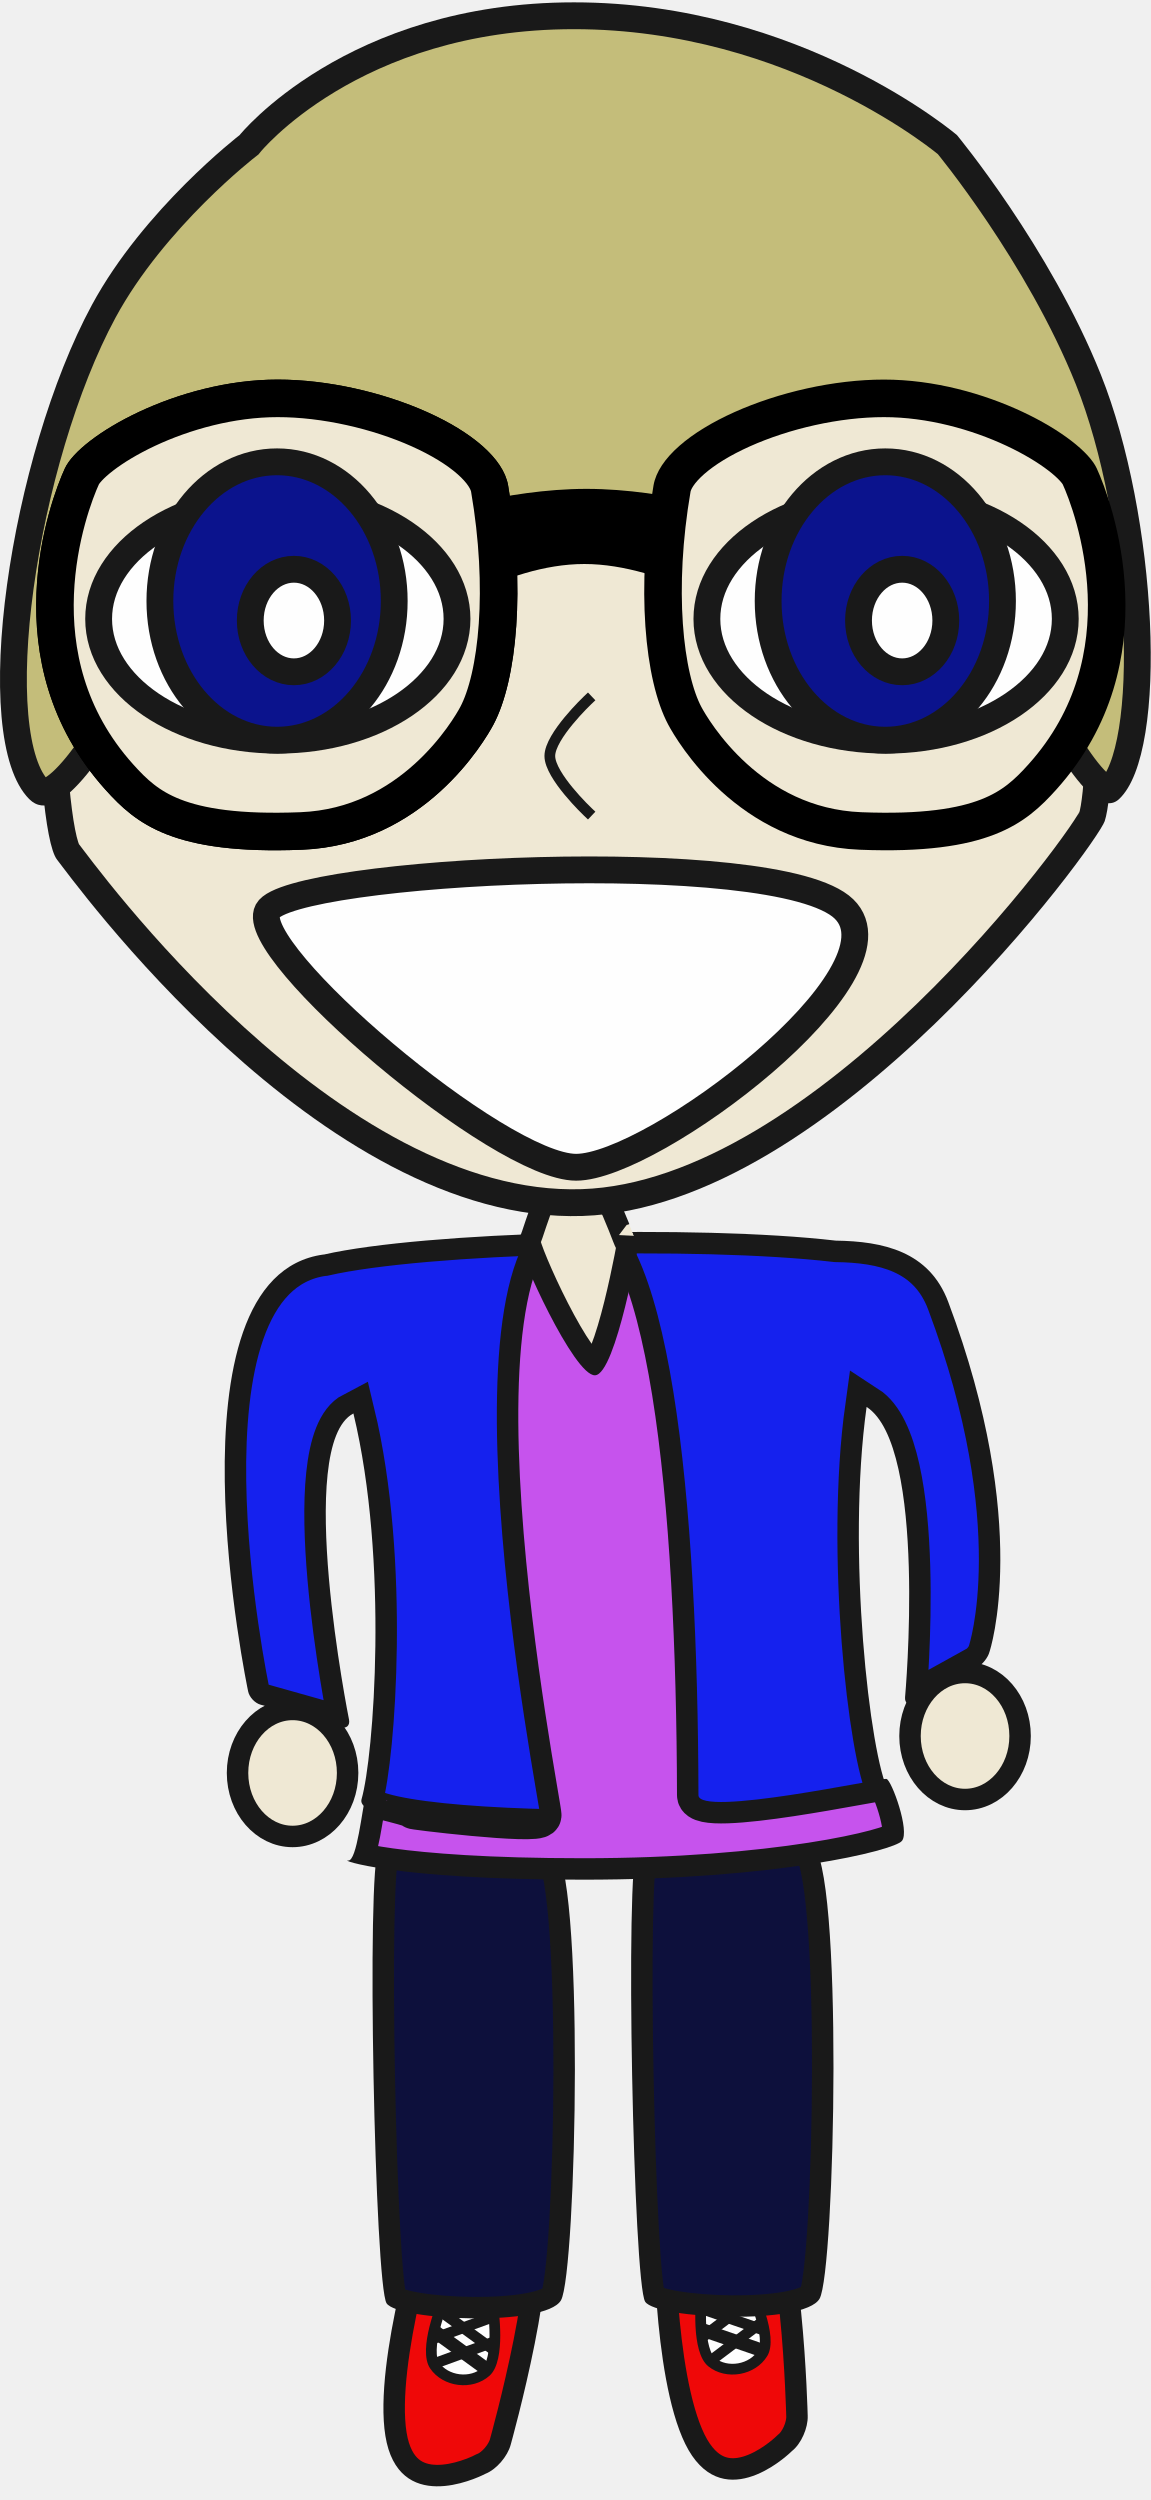
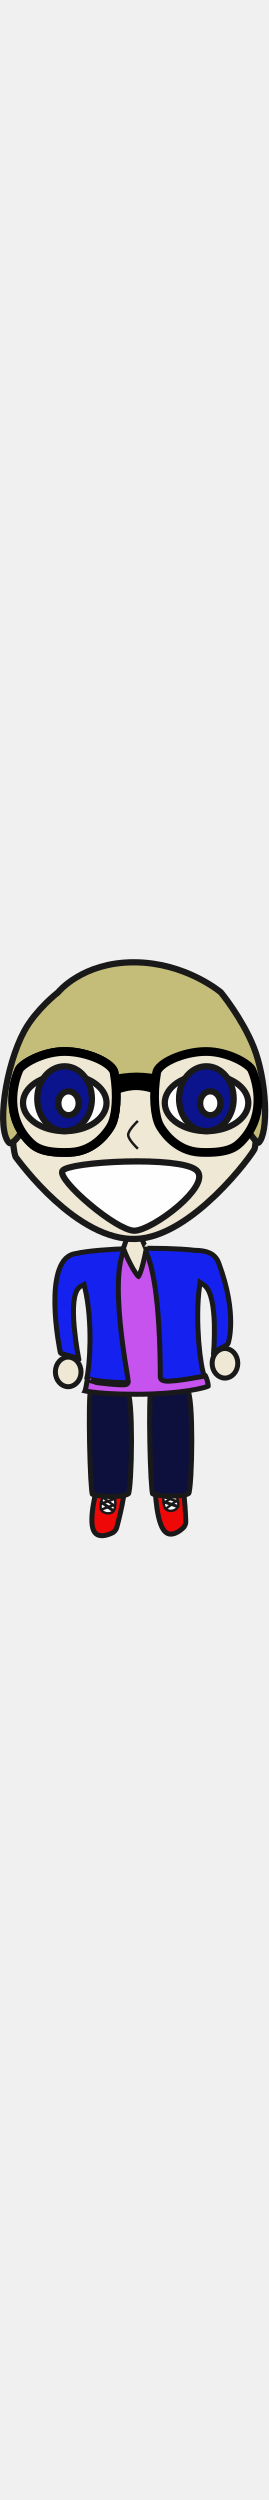
- <svg xmlns="http://www.w3.org/2000/svg" xmlns:xlink="http://www.w3.org/1999/xlink" width="429px" height="932px" viewBox="-6951 -3684 429 932" version="1.1">
+ <svg xmlns="http://www.w3.org/2000/svg" xmlns:xlink="http://www.w3.org/1999/xlink" width="100px" height="932px" viewBox="-6951 -3684 429 932" version="1.1">
  <defs>
    <path d="M-15.577,33.171 C7.481,22.19 68.748,32.047 68.748,32.047 C73.115,32.668 77.565,36.629 78.552,40.952 C78.552,40.952 86.281,66.137 76.655,77.095 C67.028,88.053 -7.646,78.062 -7.646,78.062 C-12.026,77.528 -17.499,74.074 -19.653,70.227 C-19.653,70.227 -38.635,44.152 -15.577,33.171 Z" id="path-1" />
    <mask id="mask-2" maskContentUnits="userSpaceOnUse" maskUnits="objectBoundingBox" x="0" y="0" width="108.487" height="54.248" fill="white">
      <use xlink:href="#path-1" />
    </mask>
    <path d="M4.624,3.937 C10.22,-2.548 21.413,-2.548 27.009,3.937 C32.606,10.422 27.009,29.876 27.009,29.876 L4.624,29.876 C4.624,29.876 -0.972,10.422 4.624,3.937 Z" id="path-3" />
    <mask id="mask-4" maskContentUnits="userSpaceOnUse" maskUnits="objectBoundingBox" x="0" y="0" width="27.36" height="30.802" fill="white">
      <use xlink:href="#path-3" />
    </mask>
    <path d="M-15.577,33.171 C7.481,22.19 68.748,32.047 68.748,32.047 C73.115,32.668 77.565,36.629 78.552,40.952 C78.552,40.952 86.281,66.137 76.655,77.095 C67.028,88.053 -7.646,78.062 -7.646,78.062 C-12.026,77.528 -17.499,74.074 -19.653,70.227 C-19.653,70.227 -38.635,44.152 -15.577,33.171 Z" id="path-5" />
    <mask id="mask-6" maskContentUnits="userSpaceOnUse" maskUnits="objectBoundingBox" x="0" y="0" width="108.487" height="54.248" fill="white">
      <use xlink:href="#path-5" />
    </mask>
    <path d="M4.624,3.937 C10.22,-2.548 21.413,-2.548 27.009,3.937 C32.606,10.422 27.009,29.876 27.009,29.876 L4.624,29.876 C4.624,29.876 -0.972,10.422 4.624,3.937 Z" id="path-7" />
    <mask id="mask-8" maskContentUnits="userSpaceOnUse" maskUnits="objectBoundingBox" x="0" y="0" width="27.36" height="30.802" fill="white">
      <use xlink:href="#path-7" />
    </mask>
    <path d="M9.29,5.87 C21.188,-0.932 69.477,-0.922 74.293,5.87 C79.109,12.663 78.553,168.799 74.293,175.353 C70.033,181.907 15.244,185.203 9.29,175.353 C3.336,165.503 -2.608,12.673 9.29,5.87 Z" id="path-9" />
    <mask id="mask-10" maskContentUnits="userSpaceOnUse" maskUnits="objectBoundingBox" x="0" y="0" width="75.281" height="180.793" fill="white">
      <use xlink:href="#path-9" />
    </mask>
    <path d="M63.122,263.628 C75.02,256.825 123.31,256.836 128.126,263.628 C132.942,270.42 132.386,426.557 128.126,433.111 C123.866,439.665 69.076,442.96 63.122,433.111 C57.169,423.261 51.224,270.43 63.122,263.628 Z" id="path-11" />
    <mask id="mask-12" maskContentUnits="userSpaceOnUse" maskUnits="objectBoundingBox" x="0" y="0" width="75.281" height="180.793" fill="white">
      <use xlink:href="#path-11" />
    </mask>
    <path d="M240.068,99.5 C232.542,153.53 241.319,229.825 248.229,242.815 C257.902,261.001 46.78,263.143 51.789,245.744 C56.308,230.046 62.015,156.96 48.753,101.938 C26.551,113.482 47.121,216.102 47.121,216.102 C47.533,218.262 46.141,219.527 44.02,218.93 L14.115,210.503 C11.99,209.904 9.913,207.664 9.493,205.495 C9.493,205.495 -23.077,50.963 37.601,42.686 C37.674,42.683 37.747,42.681 37.82,42.678 C74.987,34.208 176.773,31.509 228.587,37.506 C246.191,37.759 263.398,41.442 270.497,60.346 C301.771,143.62 285.893,190.772 285.893,190.772 C285.353,192.921 283.29,195.501 281.358,196.573 L257.593,209.75 C255.662,210.82 254.235,209.913 254.409,207.722 C254.409,207.722 262.89,114.306 240.068,99.5 Z" id="path-13" />
    <mask id="mask-14" maskContentUnits="userSpaceOnUse" maskUnits="objectBoundingBox" x="0" y="0" width="289.161" height="223.419" fill="white">
      <use xlink:href="#path-13" />
    </mask>
    <path d="M71.622,248.94 C67.688,248.734 117.991,254.928 118.328,251.771 C118.665,248.614 73.397,24.162 133.182,23.741 C167.412,23.5 177.142,137.426 177.384,244.23 C177.403,252.58 245.569,237.735 247.476,238.18 C249.383,238.625 256.316,257.702 253.213,261.318 C250.111,264.934 206.074,275.748 134.423,275.748 C62.771,275.748 43.49,268.186 46.785,268.602 C50.08,269.017 51.976,249.339 53.386,244.153 C53.539,243.588 74.95,249.115 71.622,248.94 Z" id="path-15" />
    <mask id="mask-16" maskContentUnits="userSpaceOnUse" maskUnits="objectBoundingBox" x="0" y="0" width="207.566" height="252.007" fill="white">
      <use xlink:href="#path-15" />
    </mask>
    <path d="M122.175,22.76 C125.185,19.944 121.433,21.944 123.977,21.504 C126.521,21.063 153.649,4.18 161.343,13.126 C169.037,22.071 154.509,49.582 153.603,52.84 C152.698,56.098 154.848,53.627 154.848,53.627 C154.848,53.627 112.904,83.248 107.129,77.937 C101.353,72.626 119.165,25.575 122.175,22.76 Z" id="path-17" />
    <mask id="mask-18" maskContentUnits="userSpaceOnUse" maskUnits="objectBoundingBox" x="0" y="0" width="57.598" height="68.059" fill="white">
      <use xlink:href="#path-17" />
    </mask>
    <path d="M21.297,169.445 C24.036,167.046 33.229,126.571 76.464,89.93 C112.786,59.147 180.029,38.265 219.898,37.744 C264.728,37.159 333.853,64.331 368.547,99.074 C401.435,132.009 401.006,165.282 404.019,169.445 C415.735,185.631 417.359,289.315 411.83,306.13 C409.132,314.332 310.56,450.249 217.204,453.313 C119.181,456.53 26.107,326.549 21.297,320.518 C11.905,308.742 10.61,178.801 21.297,169.445 Z" id="path-19" />
    <mask id="mask-20" maskContentUnits="userSpaceOnUse" maskUnits="objectBoundingBox" x="0" y="0" width="401.123" height="415.637" fill="white">
      <use xlink:href="#path-19" />
    </mask>
    <path d="M89.319,50.378 C89.319,50.378 129.064,0.875 213.964,0.875 C298.865,0.875 356.764,50.378 356.764,50.378 C356.764,50.378 391.396,92.172 410.379,139.621 C431.316,191.953 436.001,280.283 417.196,297.889 C397.437,316.389 343.444,163.76 335.159,158.69 C326.796,153.574 307.109,206.164 208.082,206.164 C109.055,206.164 110.369,151.21 99.12,164.851 C87.378,179.091 33.252,320.347 10.885,297.889 C-12.133,274.777 4.053,169.574 34.258,113.687 C53.605,77.889 89.319,50.378 89.319,50.378 Z" id="path-21" />
    <mask id="mask-22" maskContentUnits="userSpaceOnUse" maskUnits="objectBoundingBox" x="0" y="0" width="429" height="299.428" fill="white">
      <use xlink:href="#path-21" />
    </mask>
    <path d="M10.711,33.104 C16.296,21.003 52.545,3.12307181e-15 90.036,0 C127.528,0 172.453,19.154 175.943,39.47 C182.443,77.295 179.333,111.937 170.481,128.595 C167.15,134.864 144.522,173.467 99.052,175.274 C51.071,177.18 37.255,165.629 25.732,152.786 C-17.02,105.138 5.125,45.204 10.711,33.104 Z" id="path-23" />
    <mask id="mask-24" maskContentUnits="userSpaceOnUse" maskUnits="objectBoundingBox" x="0" y="0" width="179.408" height="175.481" fill="white">
      <use xlink:href="#path-23" />
    </mask>
    <path d="M144.749,50.929 C144.749,50.929 174.624,40.743 205.16,40.743 C235.697,40.743 266.284,50.929 266.284,50.929 L266.284,90.398 C266.284,90.398 234.413,68.754 204.359,68.754 C174.304,68.754 144.749,90.398 144.749,90.398 L144.749,50.929 Z" id="path-25" />
    <mask id="mask-26" maskContentUnits="userSpaceOnUse" maskUnits="objectBoundingBox" x="0" y="0" width="121.535" height="49.655" fill="white">
      <use xlink:href="#path-25" />
    </mask>
    <path d="M10.711,33.104 C16.296,21.003 52.545,3.12307181e-15 90.036,0 C127.528,0 172.453,19.154 175.943,39.47 C182.443,77.295 179.333,111.937 170.481,128.595 C167.15,134.864 144.522,173.467 99.052,175.274 C51.071,177.18 37.255,165.629 25.732,152.786 C-17.02,105.138 5.125,45.204 10.711,33.104 Z" id="path-27" />
    <mask id="mask-28" maskContentUnits="userSpaceOnUse" maskUnits="objectBoundingBox" x="0" y="0" width="179.408" height="175.481" fill="white">
      <use xlink:href="#path-27" />
    </mask>
    <path d="M237.394,33.104 C242.979,21.003 279.228,3.12307181e-15 316.719,0 C354.211,0 399.136,19.154 402.627,39.47 C409.126,77.295 406.016,111.937 397.164,128.595 C393.833,134.864 371.205,173.467 325.735,175.274 C277.754,177.18 263.938,165.629 252.415,152.786 C209.663,105.138 231.808,45.204 237.394,33.104 Z" id="path-29" />
    <mask id="mask-30" maskContentUnits="userSpaceOnUse" maskUnits="objectBoundingBox" x="0" y="0" width="179.408" height="175.481" fill="white">
      <use xlink:href="#path-29" />
    </mask>
  </defs>
  <g id="Group-10" stroke="none" stroke-width="1" fill="none" fill-rule="evenodd" transform="translate(-6951, -3684)">
    <g id="Group-17" transform="translate(83, 425)">
      <g id="Group-16" transform="translate(89.76533, 448.6248) rotate(8) translate(-89.76533, -448.6248) translate(62.26532, 393.6248)" stroke="#191919">
        <use id="Rectangle-9" mask="url(#mask-2)" stroke-width="16" fill="#EF0808" transform="translate(27.24356, 55.10515) rotate(-90) translate(-27.24356, -55.10515) " xlink:href="#path-1" />
        <g id="Group-19" transform="translate(27.5, 55) rotate(-90) translate(-27.5, -55) translate(11.5, 40.5)">
          <use id="Rectangle-10" mask="url(#mask-4)" stroke-width="8" fill="#FEFEFE" transform="translate(15.81673, 14.47464) rotate(-91) translate(-15.81673, -14.47464) " xlink:href="#path-3" />
          <path d="M4.636,8.597 L22.479,18.095" id="Line" stroke-width="5" stroke-linecap="square" transform="translate(13.55724, 13.3461) rotate(-90) translate(-13.55724, -13.3461) " />
          <path d="M11.547,10.033 L30.407,20.072" id="Line" stroke-width="4" stroke-linecap="square" transform="translate(20.97698, 15.0522) rotate(-90) translate(-20.97698, -15.0522) " />
          <path d="M3.146,9.489 L20.989,18.986" id="Line" stroke-width="4" stroke-linecap="square" transform="translate(12.06724, 14.23744) scale(-1, 1) rotate(-90) translate(-12.06724, -14.23744) " />
          <path d="M12.733,9.321 L31.593,19.36" id="Line" stroke-width="4" stroke-linecap="square" transform="translate(22.163, 14.34059) scale(-1, 1) rotate(-90) translate(-22.163, -14.34059) " />
        </g>
      </g>
      <g id="Group-16" transform="translate(190.2179, 444.637) rotate(-9) translate(-190.2179, -444.637) translate(162.7179, 389.637)" stroke="#191919">
        <use id="Rectangle-9" mask="url(#mask-6)" stroke-width="16" fill="#EF0808" transform="translate(27.24356, 55.10515) rotate(-90) translate(-27.24356, -55.10515) " xlink:href="#path-5" />
        <g id="Group-19" transform="translate(27.5, 55) rotate(-90) translate(-27.5, -55) translate(11.5, 40.5)">
          <use id="Rectangle-10" mask="url(#mask-8)" stroke-width="8" fill="#FEFEFE" transform="translate(15.81673, 14.47464) rotate(-91) translate(-15.81673, -14.47464) " xlink:href="#path-7" />
          <path d="M4.636,8.597 L22.479,18.095" id="Line" stroke-width="5" stroke-linecap="square" transform="translate(13.55724, 13.3461) rotate(-90) translate(-13.55724, -13.3461) " />
          <path d="M11.547,10.033 L30.407,20.072" id="Line" stroke-width="4" stroke-linecap="square" transform="translate(20.97698, 15.0522) rotate(-90) translate(-20.97698, -15.0522) " />
          <path d="M3.146,9.489 L20.989,18.986" id="Line" stroke-width="4" stroke-linecap="square" transform="translate(12.06724, 14.23744) scale(-1, 1) rotate(-90) translate(-12.06724, -14.23744) " />
          <path d="M12.733,9.321 L31.593,19.36" id="Line" stroke-width="4" stroke-linecap="square" transform="translate(22.163, 14.34059) scale(-1, 1) rotate(-90) translate(-22.163, -14.34059) " />
        </g>
      </g>
      <path d="M243.988,68.645 C243.988,68.645 244.501,75.95 241.563,80.169 C238.625,84.387 232.812,84.689 232.812,84.689" id="Line" stroke="#979797" stroke-linecap="square" />
      <path d="M255.535,68.199 C255.535,68.199 256.049,75.504 253.111,79.723 C250.172,83.941 244.36,84.243 244.36,84.243" id="Line" stroke="#979797" stroke-linecap="square" transform="translate(249.9647, 76.22099) scale(-1, 1) translate(-249.9647, -76.22099) " />
      <path d="M204.875,116.331 L215.942,126.594" id="Line" stroke="#000000" stroke-linecap="square" />
      <path d="M198.915,113.657 L210.727,125.702 L198.915,113.657 Z" id="Line" stroke="#000000" stroke-linecap="square" transform="translate(204.821, 119.6798) scale(-1, 1) translate(-204.821, -119.6798) " />
      <g id="Group-18" transform="translate(150.235, 257.1639)" stroke="#191919" stroke-width="16" fill="#0D103C">
        <use id="Rectangle-16" mask="url(#mask-10)" transform="translate(40.05919, 91.16866) scale(-1, 1) rotate(1) translate(-40.05919, -91.16866) " xlink:href="#path-9" />
      </g>
      <use id="Rectangle-16" stroke="#191919" mask="url(#mask-12)" stroke-width="16" fill="#0D103C" transform="translate(93.89197, 348.9263) scale(-1, 1) rotate(1) translate(-93.89197, -348.9263) " xlink:href="#path-11" />
      <use id="Combined-Shape" stroke="#191919" mask="url(#mask-14)" stroke-width="16" fill="#1521EE" xlink:href="#path-13" />
      <use id="Rectangle-8" stroke="#191919" mask="url(#mask-16)" stroke-width="16" fill="#C653ED" xlink:href="#path-15" />
      <use id="Rectangle-6" stroke="#191919" mask="url(#mask-18)" stroke-width="16" fill="#EFE8D4" transform="translate(134.7831, 44.54488) rotate(-45) translate(-134.7831, -44.54488) " xlink:href="#path-17" />
      <ellipse id="Oval-5" stroke="#191919" stroke-width="8" fill="#EFE8D4" cx="276.771" cy="222.182" rx="20.52" ry="23.675" />
      <ellipse id="Oval-5" stroke="#191919" stroke-width="8" fill="#EFE8D4" cx="26.073" cy="235.956" rx="20.52" ry="23.675" />
    </g>
    <use id="Rectangle-4" stroke="#191919" mask="url(#mask-20)" stroke-width="20" fill="#EFE8D4" xlink:href="#path-19" />
    <use id="Rectangle-3" stroke="#191919" mask="url(#mask-22)" stroke-width="20" fill="#C4BD7A" xlink:href="#path-21" />
    <g id="Group-7" transform="translate(13.48286, 141.5065)" stroke="#000000">
      <use id="Rectangle-8" mask="url(#mask-24)" stroke-width="28" fill="#EFE8D4" xlink:href="#path-23" />
      <use id="Rectangle-9" mask="url(#mask-26)" stroke-width="2" fill="#000000" xlink:href="#path-25" />
      <use id="Rectangle-8" mask="url(#mask-28)" stroke-width="28" fill="#EFE8D4" xlink:href="#path-27" />
      <use id="Rectangle-8" mask="url(#mask-30)" stroke-width="28" fill="#EFE8D4" transform="translate(316.387, 87.74034) scale(-1, 1) translate(-316.387, -87.74034) " xlink:href="#path-29" />
    </g>
    <path d="M214.782,324.286 C243.417,324.286 339.396,396.551 314.632,420.585 C289.868,444.618 107.902,434.976 99.776,419.896 C91.651,404.816 186.148,324.286 214.782,324.286 Z" id="Triangle" stroke="#191919" stroke-width="10" fill="#FEFEFE" transform="translate(208.9782, 379.7209) scale(1, -1) translate(-208.9782, -379.7209) " />
    <path d="M191.211,274.758 C191.211,274.758 204.621,288.909 212.049,288.909 C219.476,288.909 232.886,274.758 232.886,274.758" id="Line" stroke="#191919" stroke-width="4" stroke-linecap="square" transform="translate(212.0486, 281.8338) scale(1, -1) rotate(90) translate(-212.0486, -281.8338) " />
    <g id="Group-2" transform="translate(36, 172)" stroke="#191919" stroke-width="10">
      <ellipse id="Oval" fill="#FEFEFE" cx="67.573" cy="58.727" rx="66.801" ry="45.21" />
      <ellipse id="Oval-2" fill="#0B138D" cx="67.287" cy="52.052" rx="43.678" ry="51.886" />
      <ellipse id="Oval-3" fill="#FEFEFE" cx="73.568" cy="59.334" rx="16.272" ry="19.116" />
    </g>
    <g id="Group-4" transform="translate(263, 172)" stroke="#191919" stroke-width="10">
      <ellipse id="Oval" fill="#FEFEFE" cx="67.33" cy="58.727" rx="66.801" ry="45.21" />
      <ellipse id="Oval-2" fill="#0B138D" cx="67.045" cy="52.052" rx="43.678" ry="51.886" />
      <ellipse id="Oval-3" fill="#FEFEFE" cx="73.325" cy="59.334" rx="16.272" ry="19.116" />
    </g>
  </g>
</svg>
